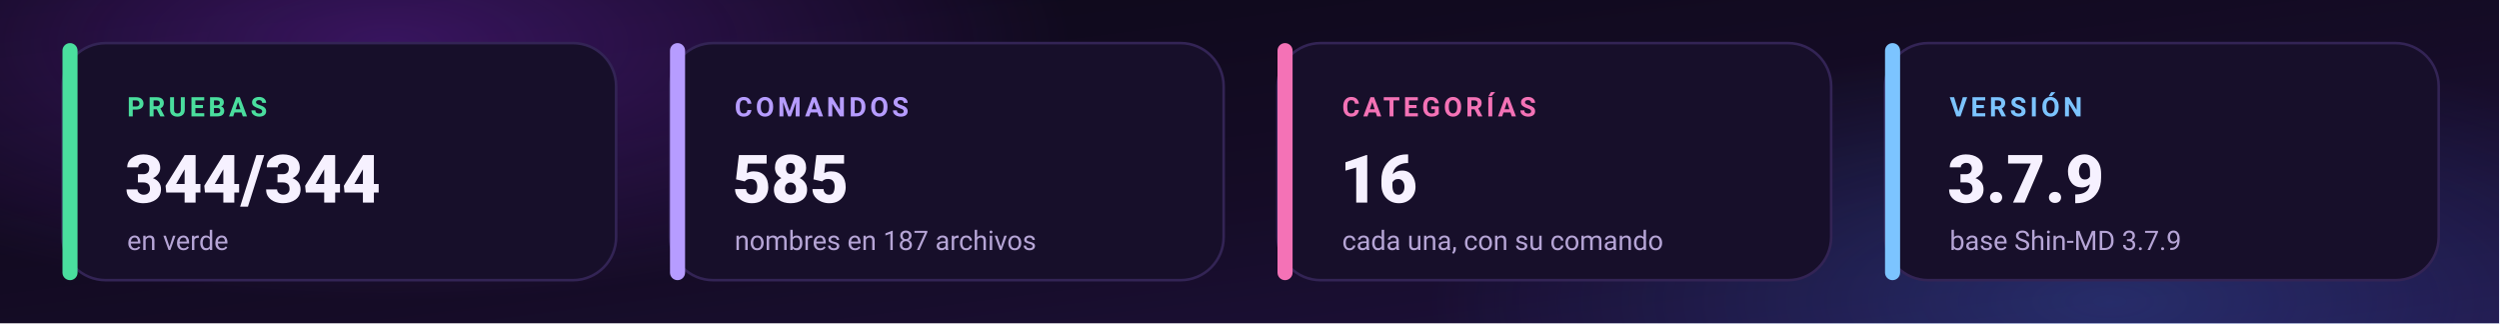
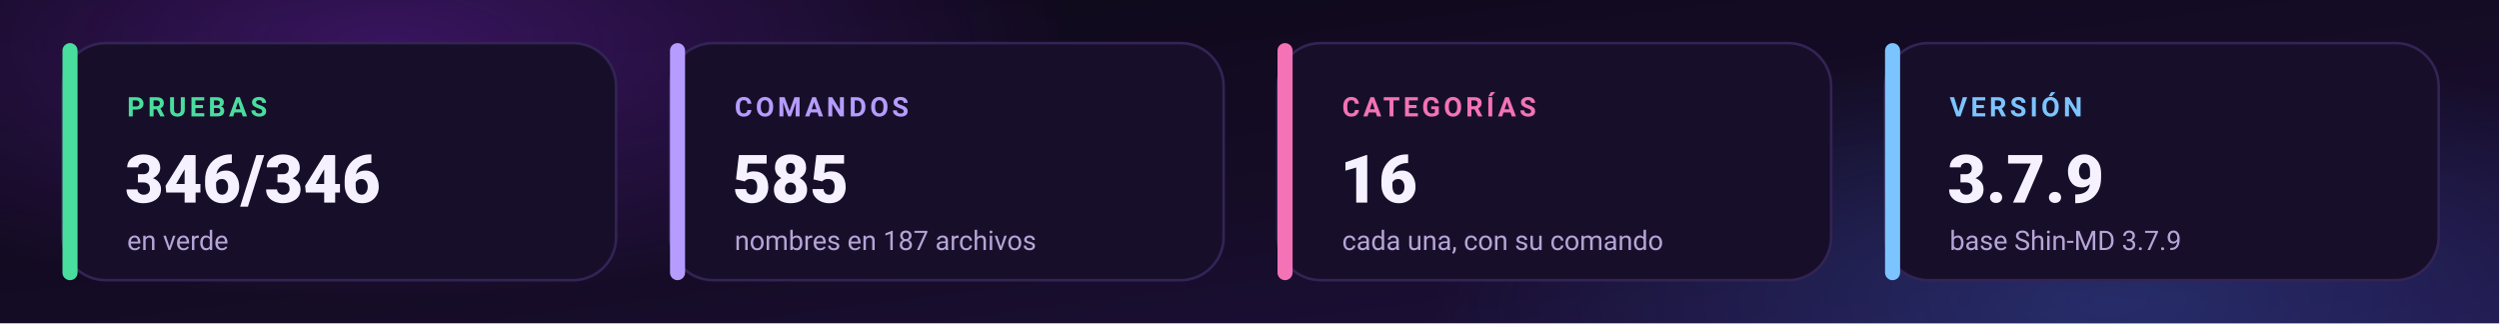
- <svg xmlns="http://www.w3.org/2000/svg" viewBox="0 0 1160 150" width="1160" height="150" role="img" aria-label="Cifras reales de Ado-Bot: 344 pruebas, 585 nombres de comando, 16 categorías, versión 3.7.9">
+ <svg xmlns="http://www.w3.org/2000/svg" viewBox="0 0 1160 150" width="1160" height="150" role="img" aria-label="Cifras reales de Ado-Bot: 346 pruebas, 585 nombres de comando, 16 categorías, versión 3.7.9">
  <defs>
    <style>
@keyframes vaiven { 0% { transform: translateX(-620px) } 100% { transform: translateX(1500px) } }
@keyframes respirar { 0%,100% { opacity: .45 } 50% { opacity: .8 } }
@keyframes latir { 0%,100% { opacity: .25; transform: scale(1) } 50% { opacity: .7; transform: scale(1.35) } }
@keyframes recorrer { 0% { transform: translateX(-320px) } 100% { transform: translateX(1240px) } }
.brillo { animation: vaiven 11s linear infinite; }
.halo { animation: respirar 9s ease-in-out infinite; }
.punto { animation: latir 5s ease-in-out infinite; transform-origin: center; }
.destello { animation: recorrer 7s ease-in-out infinite; }
@media (prefers-reduced-motion: reduce) {
  .brillo, .halo, .punto, .destello { animation: none }
}</style>
    <linearGradient id="fondo" x1="0" y1="0" x2="1" y2="1">
      <stop offset="0" stop-color="#0C0817" />
      <stop offset=".55" stop-color="#150C26" />
      <stop offset="1" stop-color="#1F1140" />
    </linearGradient>
    <radialGradient id="haloA" cx="0.5" cy="0.5" r="0.5">
      <stop offset="0" stop-color="#8A2BE2" stop-opacity=".34" />
      <stop offset="1" stop-color="#8A2BE2" stop-opacity="0" />
    </radialGradient>
    <radialGradient id="haloB" cx="0.5" cy="0.5" r="0.5">
      <stop offset="0" stop-color="#3E6FD9" stop-opacity=".3" />
      <stop offset="1" stop-color="#3E6FD9" stop-opacity="0" />
    </radialGradient>
    <linearGradient id="tinta" x1="0" y1="0" x2="1" y2="0">
      <stop offset="0" stop-color="#F6F1FF" />
      <stop offset="1" stop-color="#B69CFF" />
    </linearGradient>
    <linearGradient id="lineaFina" x1="0" y1="0" x2="1" y2="0">
      <stop offset="0" stop-color="#2E2149" stop-opacity="0" />
      <stop offset=".5" stop-color="#2E2149" />
      <stop offset="1" stop-color="#2E2149" stop-opacity="0" />
    </linearGradient>
    <linearGradient id="velo" x1="0" y1="0" x2="1" y2="0">
      <stop offset="0" stop-color="#FFFFFF" stop-opacity="0" />
      <stop offset=".5" stop-color="#FFFFFF" stop-opacity=".1" />
      <stop offset="1" stop-color="#FFFFFF" stop-opacity="0" />
    </linearGradient>
    <pattern id="trama" width="26" height="26" patternUnits="userSpaceOnUse">
      <circle cx="1.6" cy="1.6" r="1.6" fill="#B6A5D6" opacity=".3" />
    </pattern>
  </defs>
  <rect width="1160" height="150" fill="url(#fondo)" />
  <ellipse class="halo" cx="180" cy="20" rx="320" ry="120" fill="url(#haloA)" />
  <ellipse class="halo" cx="980" cy="140" rx="320" ry="120" fill="url(#haloB)" />
  <g>
    <rect x="29" y="20" width="257" height="110" rx="20" fill="#170F2A" stroke="#332455" stroke-width="1.2" />
    <rect x="29" y="20" width="7" height="110" rx="3.5" fill="#4ADE9E" />
    <text x="59" y="54" font-family="-apple-system, BlinkMacSystemFont, &quot;SF Pro Display&quot;, &quot;Segoe UI&quot;, Roboto, Helvetica, Arial, sans-serif" font-size="12.5" font-weight="700" letter-spacing="1.6" fill="#4ADE9E">PRUEBAS</text>
-     <text x="58" y="94" font-family="-apple-system, BlinkMacSystemFont, &quot;SF Pro Display&quot;, &quot;Segoe UI&quot;, Roboto, Helvetica, Arial, sans-serif" font-size="31" font-weight="800" fill="#F6F1FF">344/344</text>
+     <text x="58" y="94" font-family="-apple-system, BlinkMacSystemFont, &quot;SF Pro Display&quot;, &quot;Segoe UI&quot;, Roboto, Helvetica, Arial, sans-serif" font-size="31" font-weight="800" fill="#F6F1FF">346/346</text>
    <text x="59" y="116" font-family="-apple-system, BlinkMacSystemFont, &quot;SF Pro Display&quot;, &quot;Segoe UI&quot;, Roboto, Helvetica, Arial, sans-serif" font-size="12.5" fill="#B6A5D6">en verde</text>
  </g>
  <g>
    <rect x="311" y="20" width="257" height="110" rx="20" fill="#170F2A" stroke="#332455" stroke-width="1.2" />
    <rect x="311" y="20" width="7" height="110" rx="3.5" fill="#B69CFF" />
    <text x="341" y="54" font-family="-apple-system, BlinkMacSystemFont, &quot;SF Pro Display&quot;, &quot;Segoe UI&quot;, Roboto, Helvetica, Arial, sans-serif" font-size="12.5" font-weight="700" letter-spacing="1.6" fill="#B69CFF">COMANDOS</text>
    <text x="340" y="94" font-family="-apple-system, BlinkMacSystemFont, &quot;SF Pro Display&quot;, &quot;Segoe UI&quot;, Roboto, Helvetica, Arial, sans-serif" font-size="31" font-weight="800" fill="#F6F1FF">585</text>
    <text x="341" y="116" font-family="-apple-system, BlinkMacSystemFont, &quot;SF Pro Display&quot;, &quot;Segoe UI&quot;, Roboto, Helvetica, Arial, sans-serif" font-size="12.5" fill="#B6A5D6">nombres en 187 archivos</text>
  </g>
  <g>
    <rect x="593" y="20" width="257" height="110" rx="20" fill="#170F2A" stroke="#332455" stroke-width="1.2" />
    <rect x="593" y="20" width="7" height="110" rx="3.5" fill="#F472B6" />
    <text x="623" y="54" font-family="-apple-system, BlinkMacSystemFont, &quot;SF Pro Display&quot;, &quot;Segoe UI&quot;, Roboto, Helvetica, Arial, sans-serif" font-size="12.5" font-weight="700" letter-spacing="1.6" fill="#F472B6">CATEGORÍAS</text>
    <text x="622" y="94" font-family="-apple-system, BlinkMacSystemFont, &quot;SF Pro Display&quot;, &quot;Segoe UI&quot;, Roboto, Helvetica, Arial, sans-serif" font-size="31" font-weight="800" fill="#F6F1FF">16</text>
    <text x="623" y="116" font-family="-apple-system, BlinkMacSystemFont, &quot;SF Pro Display&quot;, &quot;Segoe UI&quot;, Roboto, Helvetica, Arial, sans-serif" font-size="12.5" fill="#B6A5D6">cada una, con su comando</text>
  </g>
  <g>
    <rect x="875" y="20" width="257" height="110" rx="20" fill="#170F2A" stroke="#332455" stroke-width="1.2" />
    <rect x="875" y="20" width="7" height="110" rx="3.5" fill="#7CC4FF" />
    <text x="905" y="54" font-family="-apple-system, BlinkMacSystemFont, &quot;SF Pro Display&quot;, &quot;Segoe UI&quot;, Roboto, Helvetica, Arial, sans-serif" font-size="12.5" font-weight="700" letter-spacing="1.6" fill="#7CC4FF">VERSIÓN</text>
    <text x="904" y="94" font-family="-apple-system, BlinkMacSystemFont, &quot;SF Pro Display&quot;, &quot;Segoe UI&quot;, Roboto, Helvetica, Arial, sans-serif" font-size="31" font-weight="800" fill="#F6F1FF">3.7.9</text>
    <text x="905" y="116" font-family="-apple-system, BlinkMacSystemFont, &quot;SF Pro Display&quot;, &quot;Segoe UI&quot;, Roboto, Helvetica, Arial, sans-serif" font-size="12.5" fill="#B6A5D6">base Shin-MD 3.7.9</text>
  </g>
</svg>
